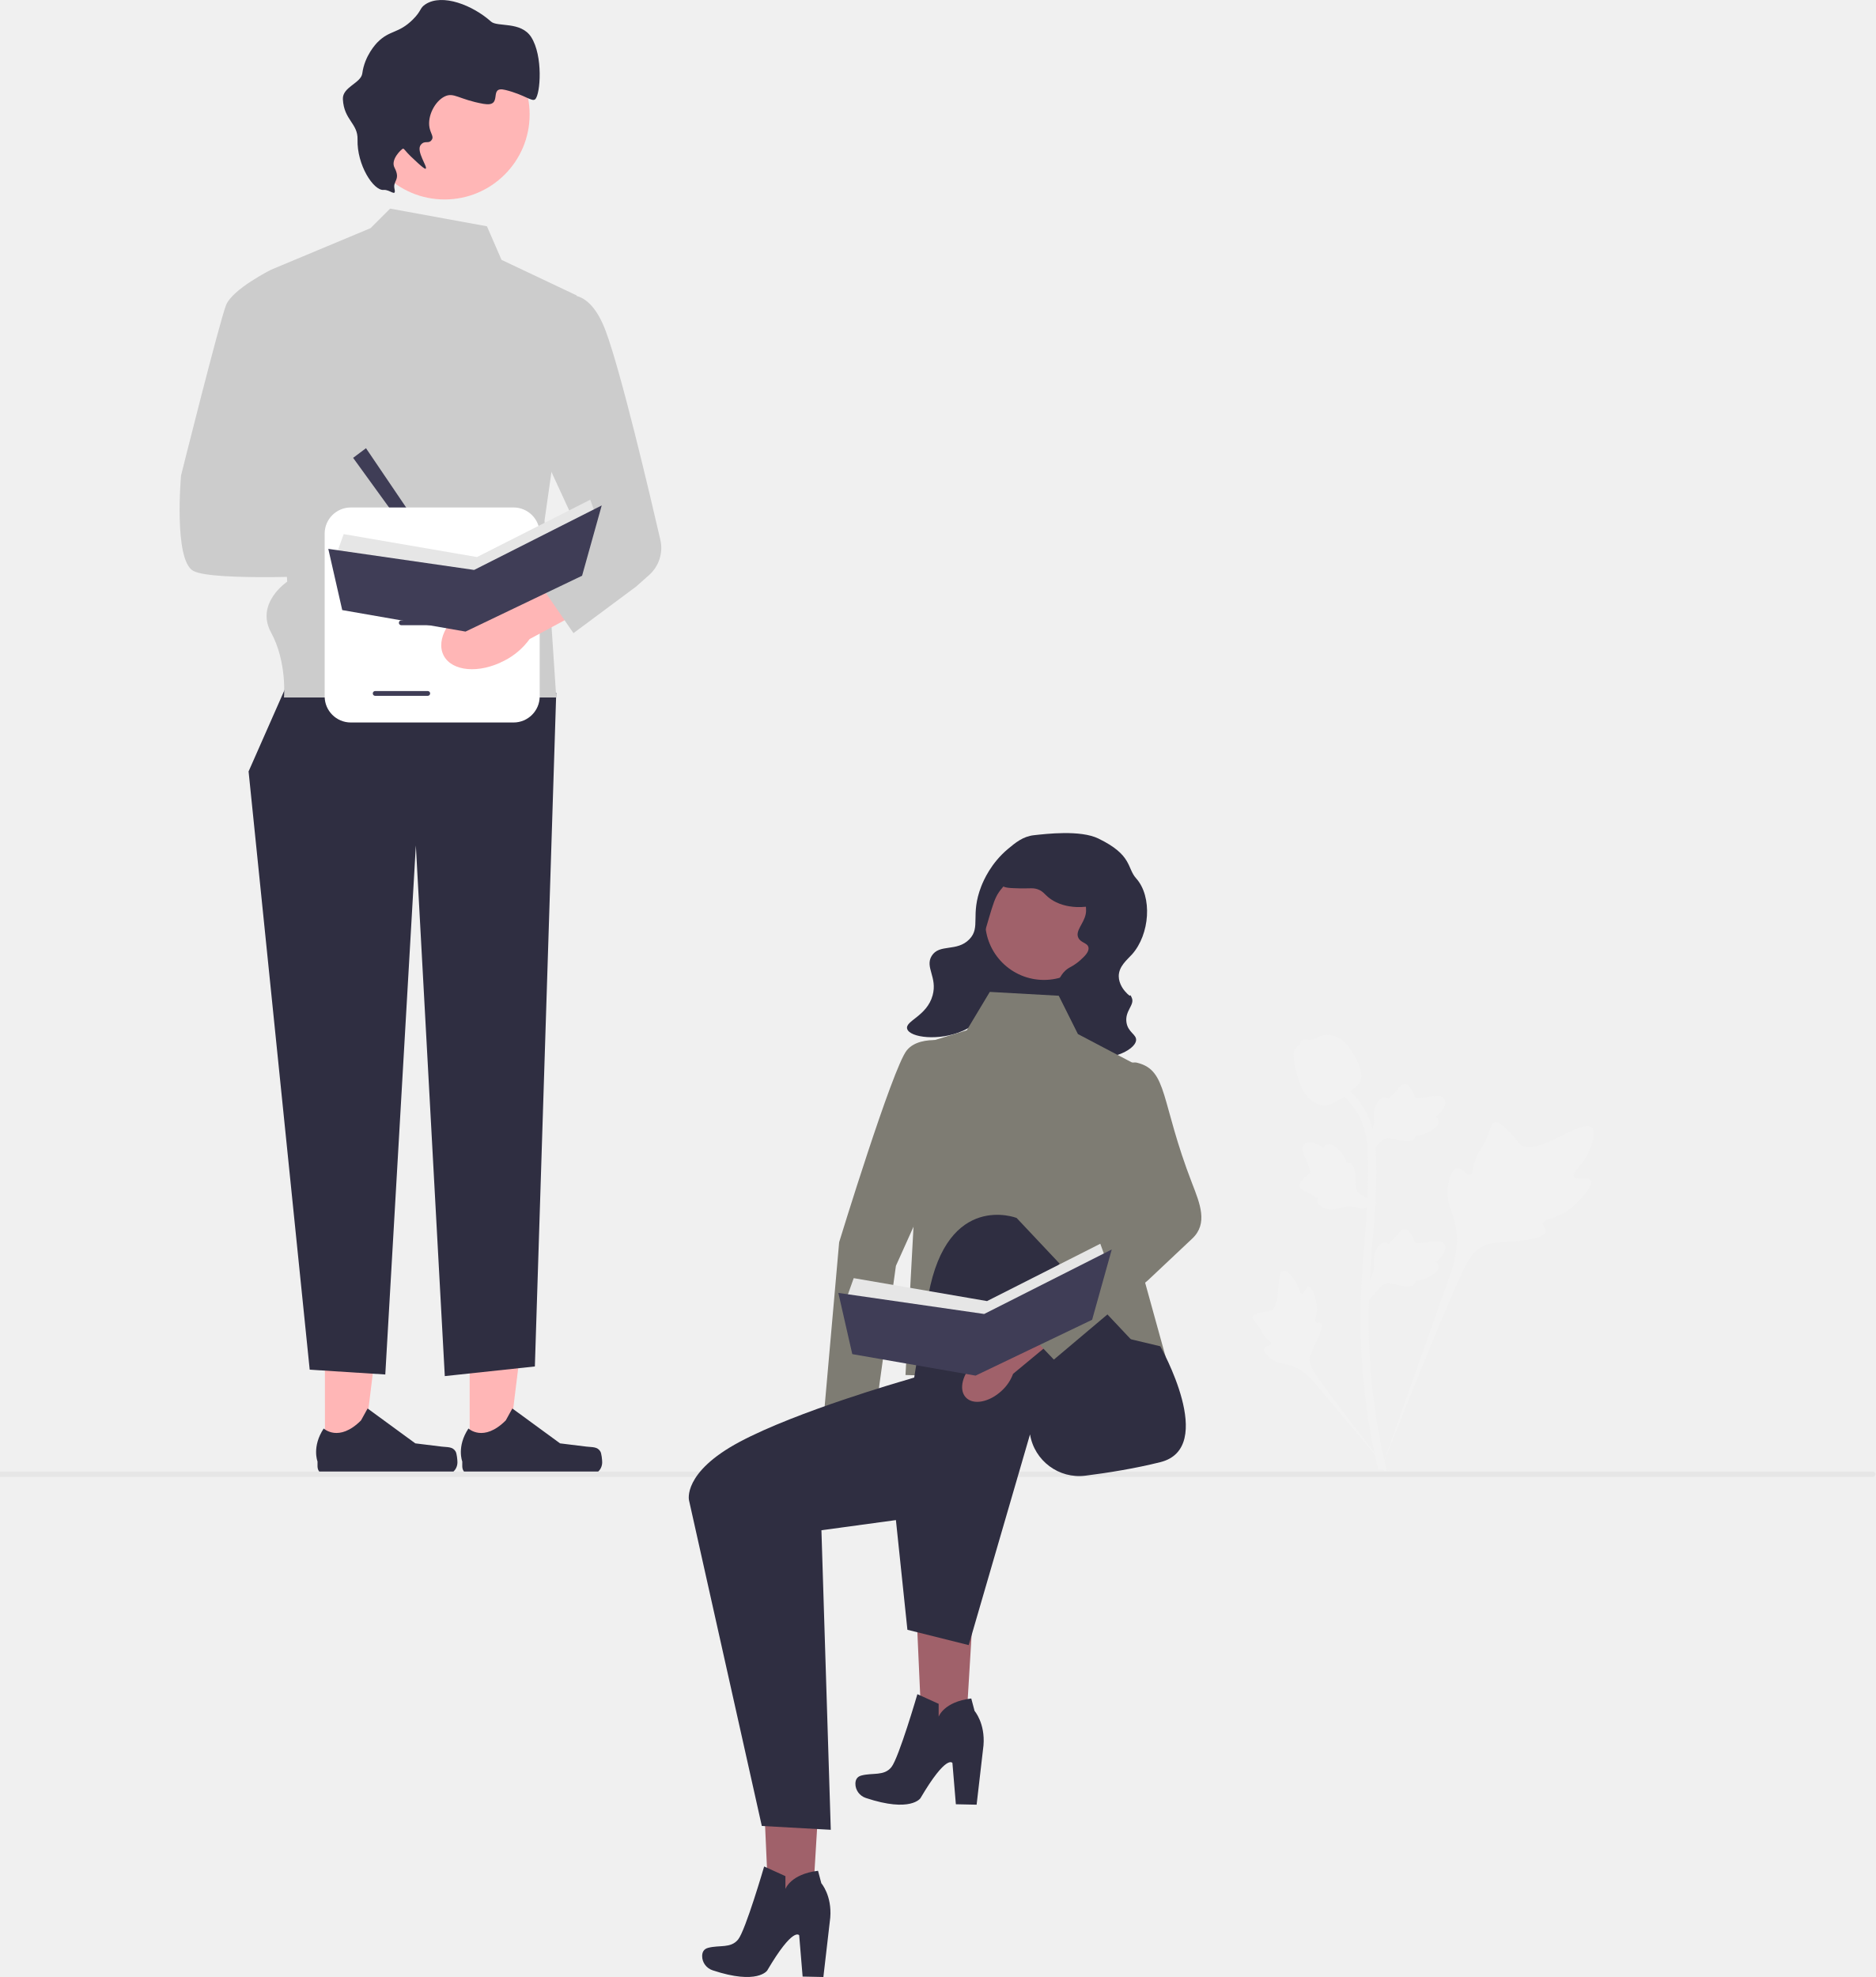
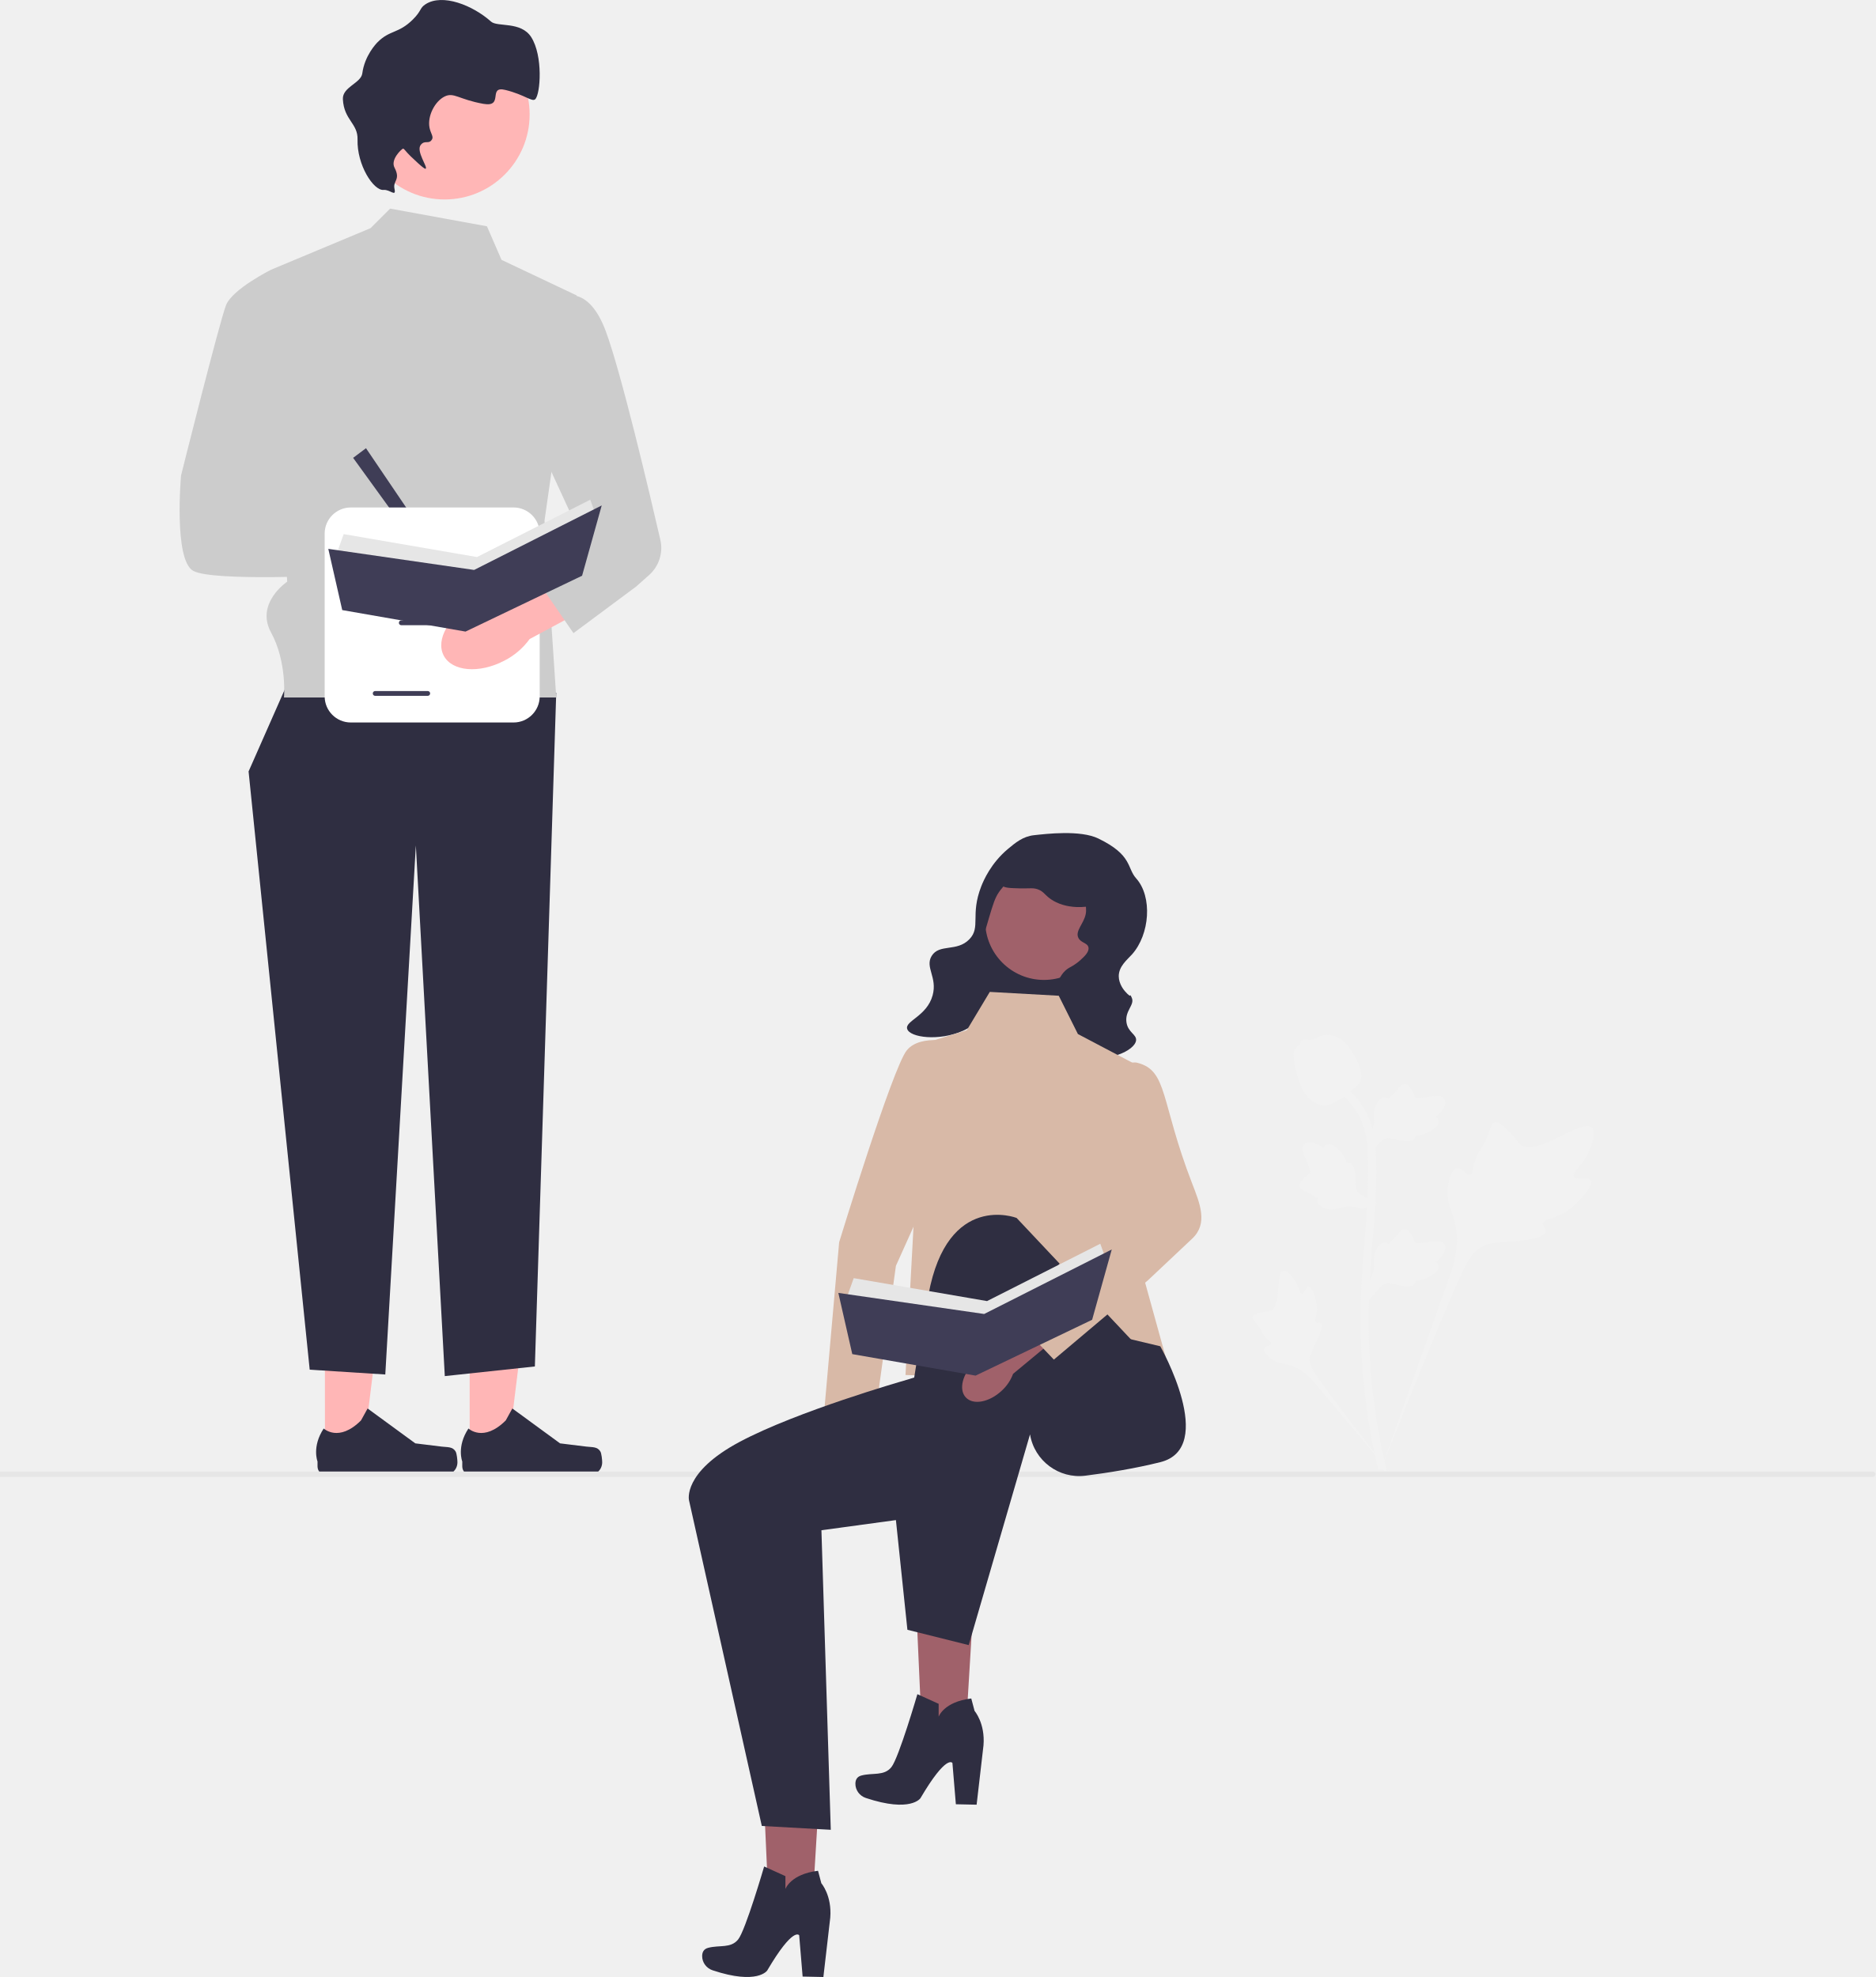
<svg xmlns="http://www.w3.org/2000/svg" width="583.04" height="614.684" viewBox="0 0 583.04 614.684">
  <g>
    <polygon points="303.293 487.864 284.264 486.818 286.885 545.206 299.779 545.915 303.293 487.864" fill="#a0616a" />
    <path d="M285.197,526.746l6.613,3v4.005s1.584-4.638,10.138-5.668l1.03,3.881s3.326,3.802,2.772,10.692l-2.138,18.454-6.453-.135-1.07-12.835s-1.784-2.909-9.941,10.951c0,0-3.007,4.582-16.983-.071-1.921-.64-3.258-2.429-3.237-4.453,.011-1.117,.446-2.151,1.846-2.524,3.564-.95,7.049,.238,9.346-2.614s8.078-22.681,8.078-22.681l-0,0Z" fill="#2f2e41" />
  </g>
  <g>
    <polygon points="255.655 541.439 236.626 540.393 239.246 598.781 252.141 599.491 255.655 541.439" fill="#a0616a" />
    <path d="M237.558,580.322l6.613,3v4.005s1.584-4.638,10.138-5.668l1.03,3.881s3.326,3.802,2.772,10.692l-2.138,18.454-6.453-.135-1.07-12.835s-1.784-2.909-9.941,10.951c0,0-3.007,4.582-16.983-.071-1.921-.64-3.258-2.429-3.237-4.453,.011-1.117,.446-2.151,1.846-2.524,3.564-.95,7.049,.238,9.346-2.614s8.078-22.681,8.078-22.681l-0,0Z" fill="#2f2e41" />
  </g>
  <g>
    <path d="M494.453,366.964c-.844-1.424-4.497,.101-5.168-1.191-.669-1.287,2.724-3.249,4.663-7.73,.35-.808,2.553-5.9,.922-7.472-3.092-2.978-17.24,9.313-22.191,5.29-1.087-.883-1.846-2.645-5.134-5.506-1.308-1.138-2.099-1.652-2.865-1.461-1.086,.271-1.172,1.725-2.337,4.584-1.747,4.287-2.78,4.028-3.798,7.449-.756,2.539-.583,4.016-1.472,4.303-1.258,.407-2.416-2.286-4.011-2.045-1.627,.246-2.611,3.382-2.922,5.73-.583,4.406,1.035,7.313,1.932,10.371,.975,3.322,1.553,8.375-.698,15.528l-22.277,62.766c4.918-12.879,19.158-48.185,25.142-61.305,1.727-3.787,3.635-7.629,7.551-9.145,3.77-1.46,8.949-.588,15.55-2.179,.771-.186,2.911-.73,3.18-1.988,.223-1.04-1.036-1.621-.842-2.595,.259-1.307,2.734-1.323,5.775-2.831,2.144-1.063,3.48-2.328,4.629-3.415,.346-.328,5.495-5.262,4.371-7.157h-0Z" fill="#f2f2f2" />
    <path d="M406.808,400.006c-.942,.004-1.248,2.236-2.076,2.193-.825-.043-.808-2.275-2.448-4.519-.296-.405-2.159-2.955-3.401-2.608-2.354,.658-.404,11.148-3.806,12.418-.747,.279-1.831,.143-4.184,.931-.936,.314-1.417,.554-1.544,.985-.18,.611,.508,1.073,1.575,2.47,1.6,2.094,1.175,2.527,2.56,4.013,1.028,1.104,1.803,1.445,1.687,1.964-.163,.735-1.819,.526-2.161,1.379-.349,.87,.907,2.257,1.969,3.087,1.994,1.558,3.888,1.602,5.647,2.044,1.912,.48,4.559,1.654,7.42,4.823l24.378,29.044c-4.902-6.13-18.122-23.306-22.835-30.029-1.361-1.941-2.696-3.985-2.31-6.345,.371-2.272,2.293-4.562,3.417-8.261,.131-.432,.481-1.639-.058-2.134-.446-.409-1.095,.041-1.517-.335-.567-.504,.14-1.724,.277-3.651,.097-1.359-.138-2.38-.341-3.258-.061-.265-.997-4.215-2.251-4.21v0Z" fill="#f2f2f2" />
    <path d="M425.607,404.226l-.568-5.068,.259-.384c1.2-1.777,1.812-3.512,1.819-5.159,.001-.262-.011-.524-.023-.79-.049-1.057-.11-2.371,.575-3.903,.384-.854,1.463-2.831,3.086-2.587,.437,.061,.767,.262,1.018,.497,.037-.059,.075-.117,.115-.181,.505-.771,.905-1.101,1.291-1.419,.296-.245,.602-.497,1.082-1.094,.21-.262,.374-.492,.513-.685,.42-.585,.968-1.282,1.935-1.27,1.033,.049,1.574,.903,1.932,1.468,.64,1.008,.93,1.735,1.122,2.217,.07,.176,.149,.374,.19,.436,.333,.489,3.038,.032,4.057-.135,2.289-.382,4.27-.712,5.087,.732,.585,1.033,.151,2.398-1.33,4.168-.461,.551-.952,.969-1.388,1.297,.361,.215,.684,.546,.815,1.065h0c.308,1.228-.748,2.459-3.137,3.663-.593,.301-1.392,.702-2.512,.896-.527,.091-1.002,.113-1.408,.125-.009,.235-.064,.489-.207,.751-.42,.771-1.293,1.138-2.61,1.05-1.449-.076-2.642-.352-3.694-.595-.919-.21-1.711-.389-2.332-.347-1.153,.093-2.041,1.016-3.083,2.212l-2.603,3.042h-0Z" fill="#f2f2f2" />
    <path d="M428.241,374.05l-4.758,1.835-.437-.153c-2.023-.71-3.857-.862-5.452-.451-.254,.065-.504,.143-.759,.223-1.01,.315-2.266,.708-3.922,.434-.924-.155-3.11-.697-3.285-2.329-.052-.438,.059-.809,.222-1.111-.066-.021-.133-.042-.204-.065-.874-.293-1.295-.597-1.7-.889-.312-.224-.633-.456-1.332-.769-.307-.137-.571-.237-.793-.322-.672-.258-1.486-.611-1.719-1.549-.215-1.011,.474-1.751,.93-2.241,.813-.875,1.442-1.34,1.86-1.648,.153-.112,.324-.239,.373-.294,.389-.446-.74-2.947-1.159-3.891-.95-2.118-1.772-3.95-.582-5.106,.851-.828,2.282-.754,4.369,.229,.65,.307,1.179,.675,1.607,1.013,.117-.404,.354-.8,.823-1.058h0c1.11-.61,2.569,.099,4.339,2.105,.442,.498,1.033,1.169,1.504,2.203,.221,.487,.363,.941,.478,1.331,.229-.051,.49-.063,.779,.009,.852,.21,1.429,.962,1.678,2.258,.294,1.421,.329,2.645,.362,3.724,.03,.942,.058,1.753,.255,2.344,.382,1.091,1.5,1.717,2.922,2.421l3.603,1.746-0,0Z" fill="#f2f2f2" />
    <path d="M425.607,359.119l-.568-5.068,.259-.384c1.2-1.777,1.812-3.512,1.819-5.159,.001-.262-.011-.524-.023-.79-.049-1.057-.11-2.371,.575-3.903,.384-.854,1.463-2.831,3.086-2.587,.437,.061,.767,.262,1.018,.497,.037-.059,.075-.117,.115-.181,.505-.771,.905-1.101,1.291-1.419,.296-.245,.602-.497,1.082-1.094,.21-.262,.374-.492,.513-.685,.42-.585,.968-1.282,1.935-1.27,1.033,.049,1.574,.903,1.932,1.468,.64,1.008,.93,1.735,1.122,2.217,.07,.176,.149,.374,.19,.436,.333,.489,3.038,.032,4.057-.135,2.289-.382,4.27-.712,5.087,.732,.585,1.033,.151,2.398-1.33,4.168-.461,.551-.952,.969-1.388,1.297,.361,.215,.684,.546,.815,1.065h0c.308,1.228-.748,2.459-3.137,3.663-.593,.301-1.392,.702-2.512,.896-.527,.091-1.002,.113-1.408,.125-.009,.235-.064,.489-.207,.751-.42,.771-1.293,1.138-2.61,1.05-1.449-.076-2.642-.352-3.694-.595-.919-.21-1.711-.389-2.332-.347-1.153,.093-2.041,1.016-3.083,2.212l-2.603,3.042h-0Z" fill="#f2f2f2" />
    <path d="M430.793,457.497l-1.062-.666-.257-1.226,.257,1.226-1.238,.142c-.02-.115-.087-.379-.188-.793-.554-2.266-2.244-9.162-3.654-20.023-.984-7.581-1.541-15.376-1.656-23.17-.115-7.807,.255-13.717,.551-18.467,.224-3.583,.496-6.994,.762-10.317,.71-8.878,1.379-17.265,.881-26.55-.11-2.073-.341-6.387-2.862-10.978-1.462-2.663-3.476-5.027-5.987-7.023l1.561-1.963c2.771,2.207,5,4.826,6.623,7.782,2.795,5.09,3.047,9.791,3.168,12.05,.507,9.449-.17,17.916-.887,26.88-.264,3.311-.536,6.708-.759,10.276-.294,4.706-.66,10.565-.546,18.271,.113,7.701,.663,15.4,1.634,22.886,1.392,10.724,3.058,17.517,3.605,19.749,.291,1.192,.352,1.441,.054,1.914v-0Z" fill="#f2f2f2" />
    <path d="M411.744,343.634c-.103,0-.207-.002-.312-.01-2.134-.115-4.11-1.392-5.875-3.796-.827-1.131-1.251-2.42-2.095-4.992-.131-.396-.767-2.408-1.154-5.176-.253-1.808-.221-2.565,.137-3.233,.398-.744,1.041-1.263,1.766-1.613-.032-.24-.006-.487,.098-.739,.427-1.045,1.563-.908,2.177-.842,.311,.039,.699,.091,1.117,.069,.658-.032,1.012-.228,1.548-.521,.513-.281,1.15-.631,2.096-.825,1.865-.389,3.427,.14,3.942,.313,2.71,.903,4.046,3.01,5.593,5.45,.308,.489,1.367,2.271,2.065,4.713,.504,1.762,.433,2.545,.281,3.128-.308,1.197-1.036,1.882-2.885,3.394-1.931,1.583-2.9,2.376-3.732,2.858-1.937,1.118-3.153,1.821-4.768,1.821v0Z" fill="#f2f2f2" />
  </g>
  <g>
    <polygon points="146.014 451.571 157.873 451.57 163.514 405.827 146.011 405.828 146.014 451.571" fill="#ffb6b6" />
    <path d="M186.644,451.302h0c.369,.622,.564,2.629,.564,3.352h0c0,2.223-1.802,4.025-4.025,4.025h-36.726c-1.516,0-2.746-1.229-2.746-2.746v-1.529s-1.817-4.596,1.924-10.26c0,0,4.649,4.435,11.596-2.512l2.049-3.711,14.829,10.845,8.219,1.012c1.798,.221,3.392-.034,4.317,1.523h0Z" fill="#2f2e41" />
  </g>
  <g>
    <polygon points="101.014 451.571 112.873 451.57 118.514 405.827 101.011 405.828 101.014 451.571" fill="#ffb6b6" />
    <path d="M141.644,451.302h0c.369,.622,.564,2.629,.564,3.352h0c0,2.223-1.802,4.025-4.025,4.025h-36.726c-1.516,0-2.746-1.229-2.746-2.746v-1.529s-1.817-4.596,1.924-10.26c0,0,4.649,4.435,11.596-2.512l2.049-3.711,14.829,10.845,8.219,1.012c1.798,.221,3.392-.034,4.317,1.523h0Z" fill="#2f2e41" />
  </g>
  <polygon points="92.28 205.856 77.28 239.856 96.28 425.856 119.78 427.356 129.28 262.856 138.28 427.856 166.28 424.856 172.922 215.395 92.28 205.856" fill="#2f2e41" />
  <path d="M151.378,70.356l-30.098-5.5-6.079,6.079-30.921,12.921,5,97s-10,6.661-5,15.831,4,20.169,4,20.169h84.642l-3.642-55,10-70-23.366-11.062-4.535-10.438h-0Z" fill="#ccc" />
  <path id="b-279" d="M129.563,183.364c8.551,2.041,16.535-.716,17.834-6.158,1.298-5.442-4.581-11.507-13.135-13.548-3.406-.862-6.969-.896-10.39-.099l-36.34-8.191-3.481,17.135,36.194,6.256c2.694,2.257,5.889,3.836,9.318,4.605l0,0Z" fill="#ffb6b6" />
  <path d="M90.28,88.856l-6-5s-12,6-14,11-14,53-14,53c0,0-2.354,26.306,3.823,29.653s45.177,1.347,45.177,1.347l3-20-16-6-2-64Z" fill="#ccc" />
  <circle cx="138.219" cy="35.584" r="26.433" fill="#ffb6b6" />
  <path d="M119.26,59.05c-3.167,.283-8.336-7.818-8.106-15.663,.148-5.047-4.234-6.039-4.559-12.548-.19-3.793,5.636-4.975,6.036-8.017,.725-5.512,4.281-9.22,4.725-9.671,3.832-3.892,6.537-2.627,11.043-7.137,2.713-2.716,2.018-3.46,3.845-4.664,5.274-3.476,14.749,.291,20.416,5.367,1.961,1.756,9.27-.163,12.463,4.796,3.762,5.843,2.888,17.759,1.275,19.332-.98,.955-3.218-1.379-9.284-2.877-5.616-1.387-.318,5.472-6.811,4.321-7.677-1.361-9.181-3.697-12.056-2.296-3.039,1.481-5.414,6.067-4.725,9.671,.342,1.789,1.334,2.786,.775,3.696-1.021,1.661-2.193,.032-3.502,1.699-1.523,1.938,2.262,6.912,1.549,7.392-.144,.097-.578,.084-4.664-3.845-1.631-1.569-2.11-2.532-2.429-2.385-.517,.239-3.903,3.394-2.61,5.886,2.012,3.877-.563,3.998,0,6.608,.581,2.693-1.369,.156-3.382,.336h0Z" fill="#2f2e41" />
  <polygon points="113.78 139.356 109.78 142.356 130.78 171.356 134.78 170.356 113.78 139.356" fill="#3f3d56" />
  <g>
    <path d="M167.78,165.902v50.614c0,4.476-3.641,8.117-8.117,8.117h-50.614c-4.476,0-8.117-3.641-8.117-8.117v-50.614c0-4.476,3.641-8.117,8.117-8.117h50.614c4.476,0,8.117,3.641,8.117,8.117Z" fill="#fff" />
    <g>
      <path d="M141.093,178.457h-16.34c-.412,0-.747-.335-.747-.747s.335-.747,.747-.747h16.34c.412,0,.747,.335,.747,.747s-.335,.747-.747,.747Z" fill="#3f3d56" />
      <path d="M141.093,194.387h-16.34c-.412,0-.747-.335-.747-.747s.335-.747,.747-.747h16.34c.412,0,.747,.335,.747,.747s-.335,.747-.747,.747Z" fill="#3f3d56" />
      <path d="M132.975,216.352h-16.34c-.412,0-.747-.335-.747-.747s.335-.747,.747-.747h16.34c.412,0,.747,.335,.747,.747s-.335,.747-.747,.747Z" fill="#3f3d56" />
      <path d="M149.861,186.427h-33.877c-.412,0-.747-.335-.747-.747s.335-.747,.747-.747h33.877c.412,0,.747,.335,.747,.747s-.335,.747-.747,.747Z" fill="#3f3d56" />
    </g>
  </g>
  <path id="c-280" d="M147.359,187.479c-7.794,4.068-12.012,11.386-9.422,16.346s11.005,5.681,18.801,1.611c3.136-1.583,5.848-3.894,7.908-6.74l32.804-17.652-8.612-15.217-31.424,19.018c-3.514,.063-6.962,.967-10.054,2.636Z" fill="#ffb6b6" />
  <path d="M173.28,92.856s9-6,15,10c4.734,12.623,13.513,49.83,17.008,64.975,.928,4.02-.415,8.22-3.499,10.962l-4.009,3.564-19.5,14.5-13.295-19.347,16.148-9.736-18.415-39.949,10.563-34.969-0-0Z" fill="#ccc" />
  <path d="M583.04,458.358h0c0,.464-.376,.84-.84,.84H0v-1.68H582.2c.464,0,.84,.376,.84,.84Z" fill="#e6e6e6" />
  <path id="d-281" d="M267.575,453.8c.211-2.11-.086-4.239-.867-6.211l3.294-21.914-10.473-1.262-2.213,22.366c-1.107,1.808-1.764,3.855-1.917,5.969-.456,5.286,1.899,9.805,5.262,10.095s6.459-3.758,6.914-9.042l0,0Z" fill="#a0616a" />
-   <path d="M297.887,324.332l-8.644,45.413-10.72,23.823-6.385,45.937-16.405,4.964,5.145-58.249s16.569-54.122,21.012-59.633c4.442-5.511,15.998-2.256,15.998-2.256h-0Z" fill="#7E7C73" />
+   <path d="M297.887,324.332l-8.644,45.413-10.72,23.823-6.385,45.937-16.405,4.964,5.145-58.249s16.569-54.122,21.012-59.633c4.442-5.511,15.998-2.256,15.998-2.256h-0Z" fill="#D8B9A7" />
  <g>
    <rect x="301.153" y="284.711" width="35.514" height="37.451" transform="translate(-64.66906 519.4098) rotate(-72.95725)" fill="#2f2e41" />
    <circle cx="324.542" cy="286.416" r="18.26" fill="#a0616a" />
    <path d="M341.463,260.711c-5.622-2.723-16.256-1.446-20.058-1.027-3.396,.375-5.751,2.344-8.066,4.281-5.255,4.396-7.56,9.752-8.296,11.64-3.476,8.921-.053,12.673-3.686,16.43-3.892,4.025-9.35,1.299-11.72,5.187-2.154,3.532,1.84,6.617,.298,12.248-1.78,6.498-8.614,7.926-7.917,10.405,.774,2.751,10.011,3.908,17.376,.599,.993-.446,9.725-4.5,10.148-11.072,.271-4.215-3.186-4.65-4.141-10.725-.664-4.223,.409-7.81,2.122-13.532,1.194-3.987,1.79-5.981,3.078-7.836,.621-.895,6.467-9.036,15.136-7.517,7.642,1.339,12.778,9.362,11.789,14.42-.585,2.987-3.364,5.237-2.271,7.408,.806,1.601,2.877,1.489,3.136,2.988,.243,1.407-1.35,2.848-2.559,3.943-1.529,1.384-2.9,2.042-3.416,2.33-3.677,2.049-5.04,8.164-5.02,11.969,.031,5.679,3.179,12.665,9.558,15.087,7.164,2.72,15.901-1.266,16.231-4.479,.192-1.866-2.556-2.45-2.997-5.646-.497-3.605,2.656-5.362,1.654-7.597-.908-2.025,.415,.865-2.091-1.992-.306-.349-1.923-2.253-1.951-4.65-.037-3.122,2.643-5.182,4.123-6.84,5.539-6.207,6.413-17.918,1.28-23.64-2.913-3.248-1.11-7.231-11.739-12.378h0Z" fill="#2f2e41" />
    <path d="M344.14,278.415c1.651-3.743-2.716-8.505-3.285-9.111-4.26-4.535-10.378-4.7-13.393-4.781-2.639-.071-8.296-.223-12.577,3.574-2.315,2.053-4.475,5.482-3.506,7.03,.593,.947,2.31,.993,5.745,1.086,3.089,.083,4.207-.324,5.935,.469,1.276,.585,1.591,1.231,2.708,2.181,3.022,2.57,6.737,2.962,7.836,3.078,2.596,.274,8.911,.16,10.535-3.524h0Z" fill="#2f2e41" />
  </g>
-   <polygon points="300.559 320.312 285.074 325.077 286.265 339.371 281.501 427.515 361.307 429.898 362.326 421.694 354.16 392.152 357.734 333.415 335.102 321.504 329.146 309.592 307.706 308.401 300.559 320.312" fill="#7E7C73" />
+   <polygon points="300.559 320.312 285.074 325.077 286.265 339.371 281.501 427.515 361.307 429.898 362.326 421.694 354.16 392.152 357.734 333.415 335.102 321.504 329.146 309.592 307.706 308.401 300.559 320.312" fill="#D8B9A7" />
  <path d="M335.698,412.626l-54.793,16.676s-33.093,9.469-50.96,18.998c-17.867,9.529-15.744,18.176-15.744,18.176l22.632,101.247,21.441,1.191-2.908-93.134,23.157-3.157,3.573,34.102,19.058,4.765,19.058-65.513h0c1.369,8.213,8.972,13.882,17.232,12.836,6.899-.874,15.319-2.212,23.267-4.198,17.867-4.464,0-36.034,0-36.034l-25.014-5.956Z" fill="#2f2e41" />
  <path d="M279.118,463.25s3.573-28.587,9.529-60.748c5.956-32.161,27.396-23.823,27.396-23.823l38.117,40.499-30.97,20.249-44.072,23.823Z" fill="#2f2e41" />
  <path id="e-282" d="M311.446,432.364c1.564-1.431,2.763-3.217,3.495-5.206l17.067-14.135-6.963-7.924-16.563,15.192c-2.03,.609-3.885,1.696-5.409,3.17-3.865,3.635-5.122,8.574-2.81,11.032s7.319,1.506,11.182-2.128h-0Z" fill="#a0616a" />
-   <path d="M325.62,353.655l13.632,26.555-23.404,30.18,11.78,12.332,29.283-24.69,13.736-12.937c4.982-4.692,2.39-10.878-.079-17.261-9.857-25.486-7.475-35.015-17.004-37.397-7.752-1.938-27.945,23.218-27.945,23.218l-0,0Z" fill="#7E7C73" />
+   <path d="M325.62,353.655l13.632,26.555-23.404,30.18,11.78,12.332,29.283-24.69,13.736-12.937c4.982-4.692,2.39-10.878-.079-17.261-9.857-25.486-7.475-35.015-17.004-37.397-7.752-1.938-27.945,23.218-27.945,23.218l-0,0Z" fill="#D8B9A7" />
  <g>
    <polygon points="263.174 403.638 265.403 397.398 306.851 404.529 342.059 386.702 343.842 391.604 305.514 414.334 263.174 403.638" fill="#e6e6e6" />
    <polygon points="345.625 388.484 305.959 408.54 260.623 401.989 264.957 421.019 303.285 427.704 339.521 410.341 345.625 388.484" fill="#3f3d56" />
  </g>
  <g>
    <polygon points="104.611 172.303 106.84 166.064 148.288 173.195 183.496 155.367 185.279 160.27 146.951 183 104.611 172.303" fill="#e6e6e6" />
    <polygon points="187.062 157.15 147.396 177.206 102.06 170.654 106.394 189.685 144.722 196.37 180.958 179.007 187.062 157.15" fill="#3f3d56" />
  </g>
</svg>
